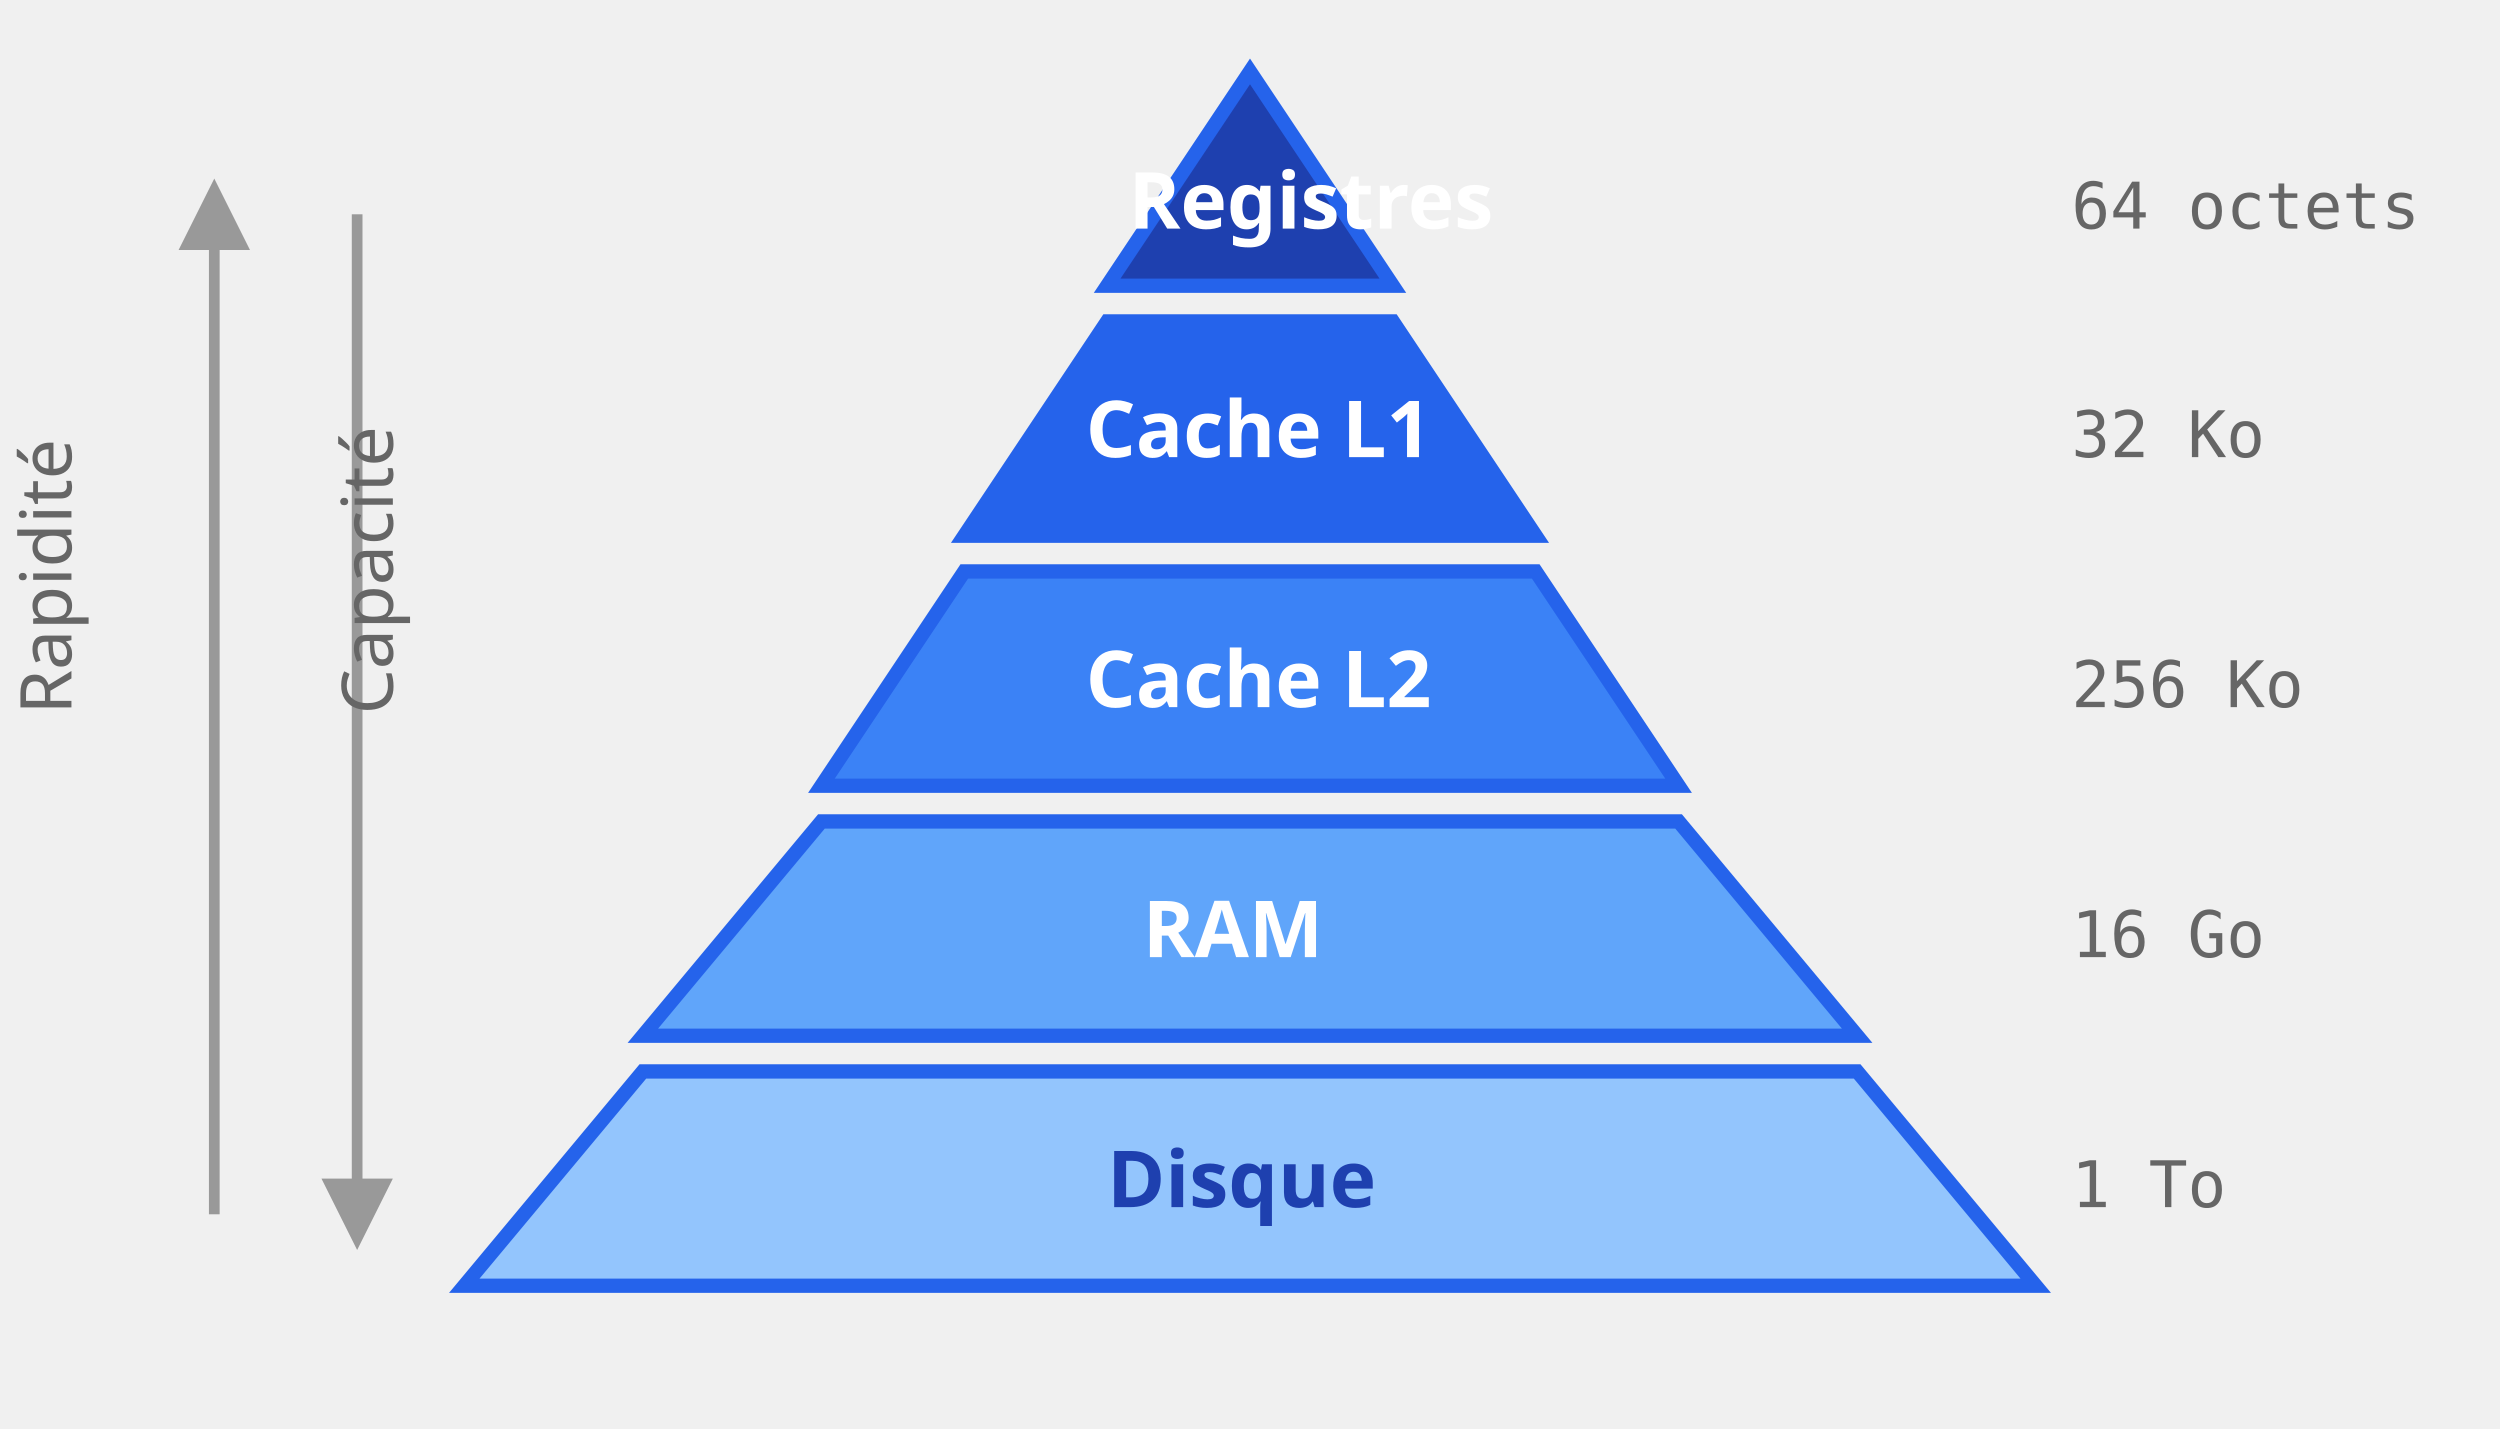
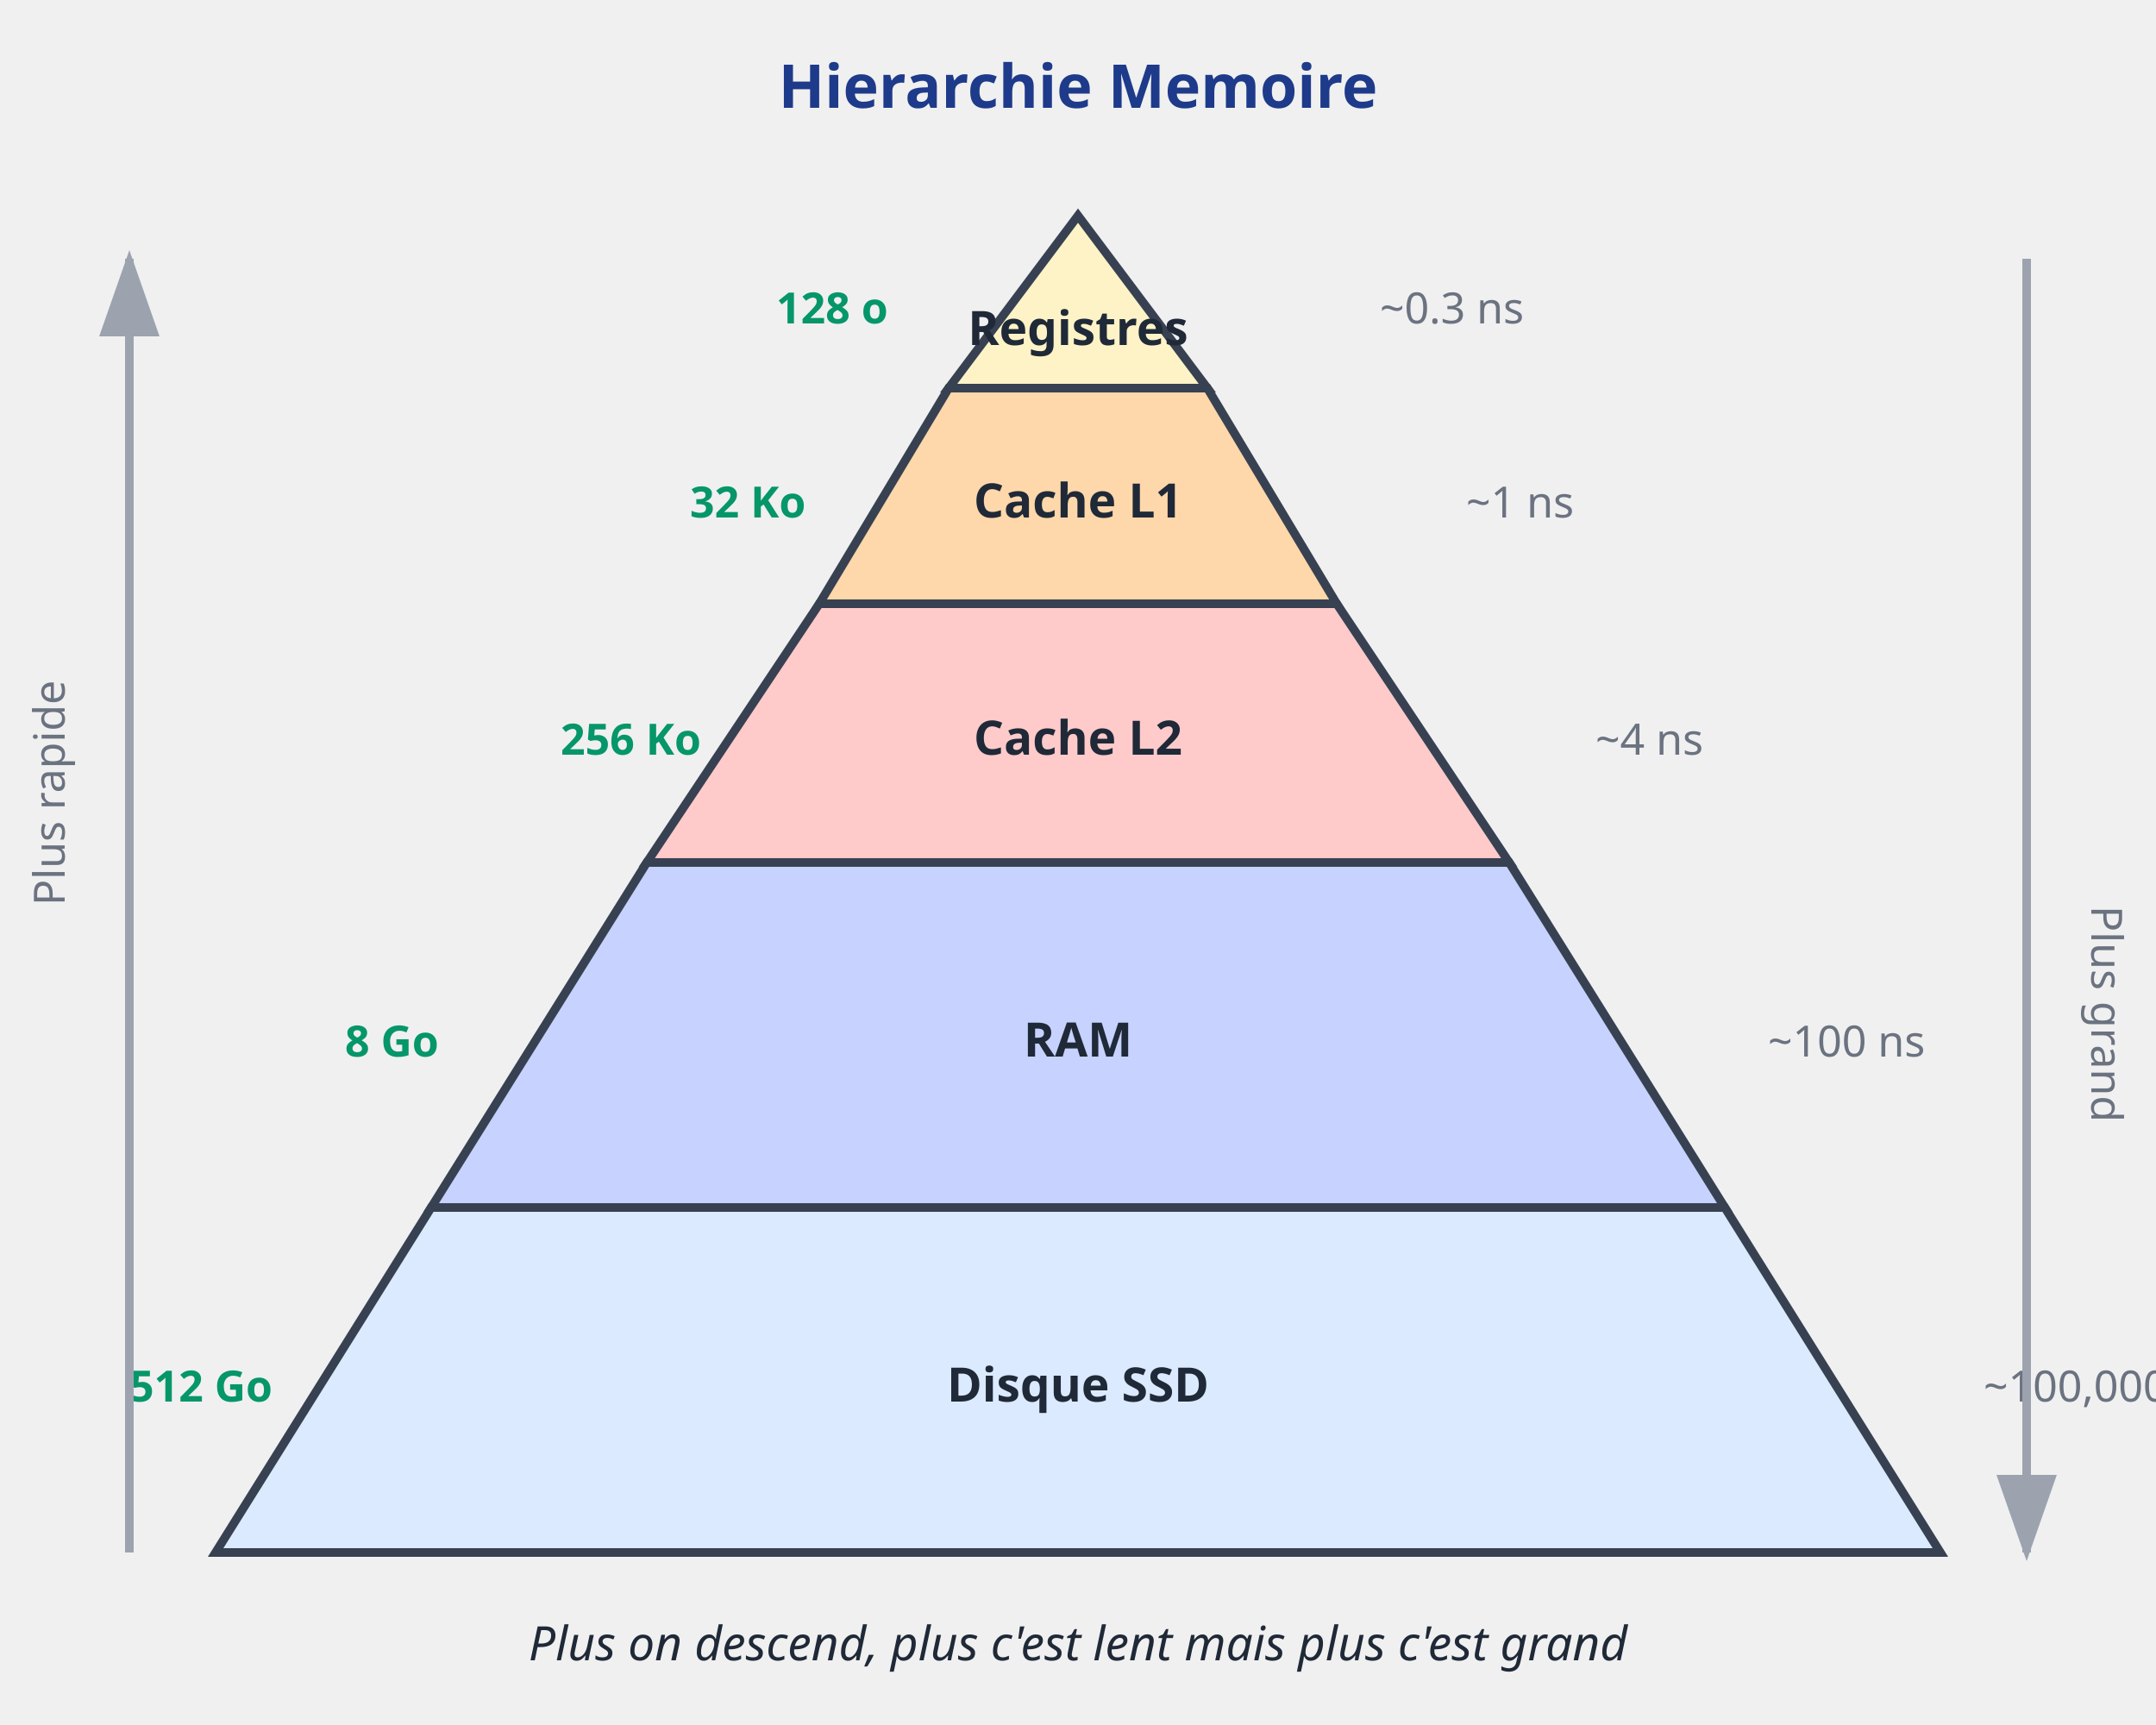
- <svg xmlns="http://www.w3.org/2000/svg" viewBox="0 0 350 200" width="350" height="200">
+ <svg xmlns="http://www.w3.org/2000/svg" viewBox="0 0 500 400" width="500" height="400">
  <defs>
    <style>
-       .level { stroke: #2563eb; stroke-width: 2; }
-       .level-1 { fill: #1e40af; }
-       .level-2 { fill: #2563eb; }
-       .level-3 { fill: #3b82f6; }
-       .level-4 { fill: #60a5fa; }
-       .level-5 { fill: #93c5fd; }
-       .label { font-family: sans-serif; font-size: 11px; fill: white; font-weight: bold; }
-       .label-dark { font-family: sans-serif; font-size: 11px; fill: #1e40af; font-weight: bold; }
-       .size { font-family: monospace; font-size: 9px; fill: #666; }
-       .arrow-label { font-family: sans-serif; font-size: 10px; fill: #666; }
-       .arrow { stroke: #999; stroke-width: 1.5; fill: none; }
+       .level { stroke: #374151; stroke-width: 2; }
+       .label { font-family: sans-serif; font-size: 11px; fill: #1f2937; }
+       .title { font-family: sans-serif; font-size: 14px; font-weight: bold; fill: #1e3a8a; }
+       .speed { font-family: sans-serif; font-size: 10px; fill: #6b7280; }
+       .size { font-family: sans-serif; font-size: 10px; fill: #059669; font-weight: bold; }
    </style>
  </defs>
-   <polygon class="level level-1" points="175,10 195,40 155,40" />
-   <polygon class="level level-2" points="155,45 195,45 215,75 135,75" />
-   <polygon class="level level-3" points="135,80 215,80 235,110 115,110" />
-   <polygon class="level level-4" points="115,115 235,115 260,145 90,145" />
-   <polygon class="level level-5" points="90,150 260,150 285,180 65,180" />
-   <text class="label" x="158" y="32">Registres</text>
-   <text class="label" x="152" y="64">Cache L1</text>
-   <text class="label" x="152" y="99">Cache L2</text>
-   <text class="label" x="160" y="134">RAM</text>
-   <text class="label-dark" x="155" y="169">Disque</text>
-   <text class="size" x="290" y="32">64 octets</text>
-   <text class="size" x="290" y="64">32 Ko</text>
-   <text class="size" x="290" y="99">256 Ko</text>
-   <text class="size" x="290" y="134">16 Go</text>
-   <text class="size" x="290" y="169">1 To</text>
-   <line class="arrow" x1="30" y1="170" x2="30" y2="30" />
-   <polygon points="30,25 25,35 35,35" fill="#999" />
-   <text class="arrow-label" x="10" y="100" transform="rotate(-90, 10, 100)">Rapidité</text>
-   <line class="arrow" x1="50" y1="30" x2="50" y2="170" />
-   <polygon points="50,175 45,165 55,165" fill="#999" />
-   <text class="arrow-label" x="55" y="100" transform="rotate(-90, 55, 100)">Capacité</text>
+   <text class="title" x="250" y="25" text-anchor="middle">Hierarchie Memoire</text>
+   <polygon points="250,50 280,90 220,90" fill="#fef3c7" class="level" />
+   <text class="label" x="250" y="80" text-anchor="middle" font-weight="bold">Registres</text>
+   <text class="speed" x="320" y="75">~0.3 ns</text>
+   <text class="size" x="180" y="75">128 o</text>
+   <polygon points="220,90 280,90 310,140 190,140" fill="#fed7aa" class="level" />
+   <text class="label" x="250" y="120" text-anchor="middle" font-weight="bold">Cache L1</text>
+   <text class="speed" x="340" y="120">~1 ns</text>
+   <text class="size" x="160" y="120">32 Ko</text>
+   <polygon points="190,140 310,140 350,200 150,200" fill="#fecaca" class="level" />
+   <text class="label" x="250" y="175" text-anchor="middle" font-weight="bold">Cache L2</text>
+   <text class="speed" x="370" y="175">~4 ns</text>
+   <text class="size" x="130" y="175">256 Ko</text>
+   <polygon points="150,200 350,200 400,280 100,280" fill="#c7d2fe" class="level" />
+   <text class="label" x="250" y="245" text-anchor="middle" font-weight="bold">RAM</text>
+   <text class="speed" x="410" y="245">~100 ns</text>
+   <text class="size" x="80" y="245">8 Go</text>
+   <polygon points="100,280 400,280 450,360 50,360" fill="#dbeafe" class="level" />
+   <text class="label" x="250" y="325" text-anchor="middle" font-weight="bold">Disque SSD</text>
+   <text class="speed" x="460" y="325">~100,000 ns</text>
+   <text class="size" x="30" y="325">512 Go</text>
+   <line x1="30" y1="360" x2="30" y2="60" stroke="#9ca3af" stroke-width="2" marker-end="url(#arrowhead)" />
+   <text x="15" y="210" font-family="sans-serif" font-size="10" fill="#6b7280" transform="rotate(-90 15 210)">Plus rapide</text>
+   <line x1="470" y1="60" x2="470" y2="360" stroke="#9ca3af" stroke-width="2" marker-end="url(#arrowhead)" />
+   <text x="485" y="210" font-family="sans-serif" font-size="10" fill="#6b7280" transform="rotate(90 485 210)">Plus grand</text>
+   <defs>
+     <marker id="arrowhead" markerWidth="10" markerHeight="7" refX="9" refY="3.5" orient="auto">
+       <polygon points="0 0, 10 3.5, 0 7" fill="#9ca3af" />
+     </marker>
+   </defs>
+   <text class="label" x="250" y="385" text-anchor="middle" font-style="italic">Plus on descend, plus c'est lent mais plus c'est grand</text>
</svg>
